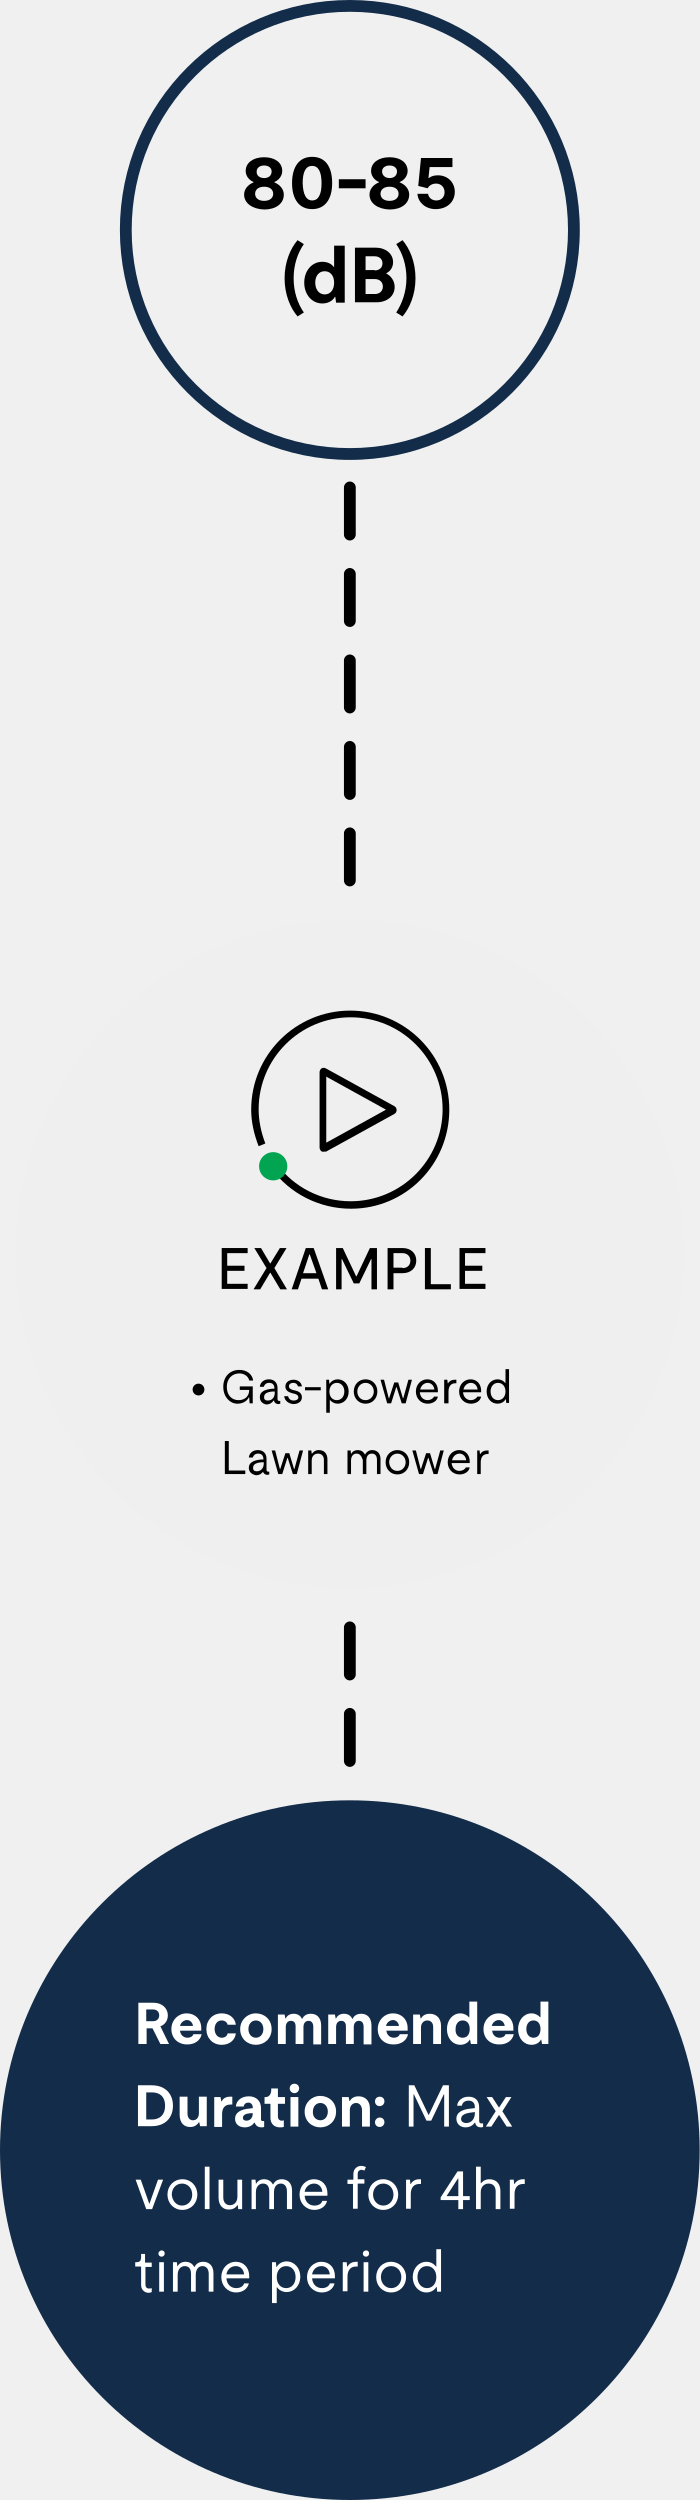
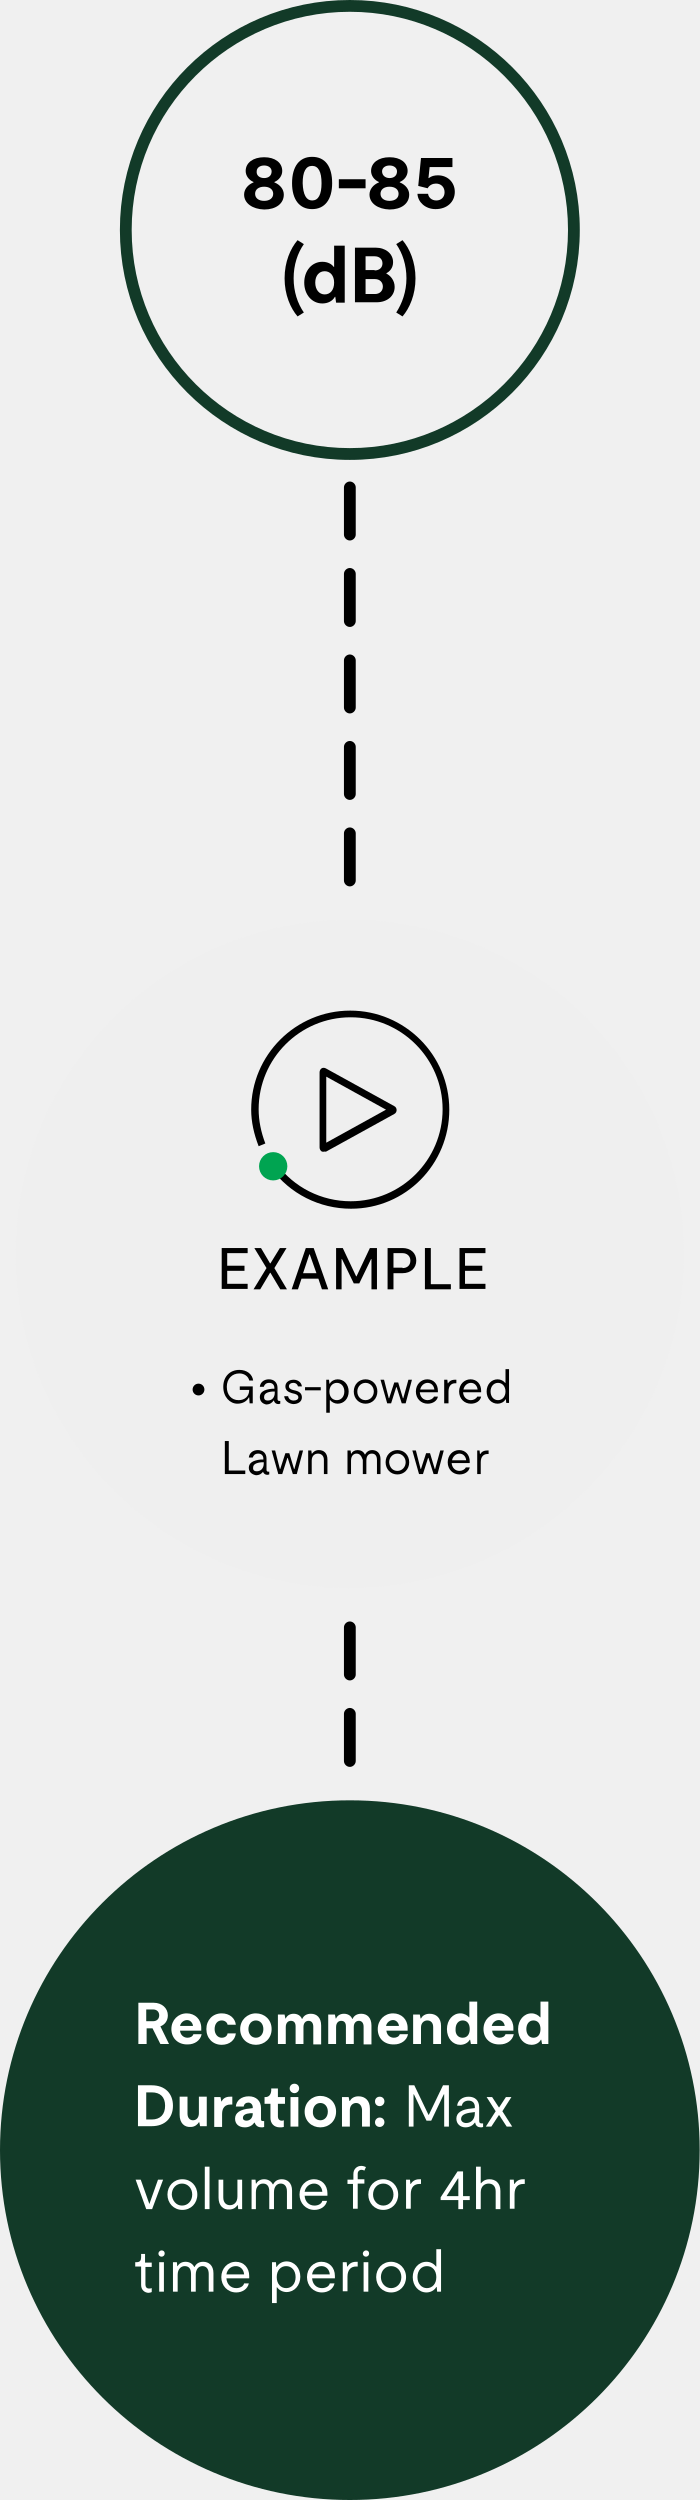
<svg xmlns="http://www.w3.org/2000/svg" version="1.1" id="Working_File" x="0px" y="0px" viewBox="0 0 178 636" style="enable-background:new 0 0 178 636;" xml:space="preserve">
  <style type="text/css">
	.st0{fill:none;}
- 	.st1{fill:#122C49;}
+ 	.st1{fill:#123A28;}
	.st2{fill:#EFEFEF;}
	.st3{enable-background:new    ;}
	.st4{fill:#FFFFFF;}
	.st5{fill:#00A451;}
</style>
  <g id="Group_199">
    <g id="Line_54">
      <path d="M89,159.5c-0.8,0-1.5-0.7-1.5-1.5v-12c0-0.8,0.7-1.5,1.5-1.5s1.5,0.7,1.5,1.5v12C90.5,158.8,89.8,159.5,89,159.5z" />
    </g>
    <g id="Line_107">
      <path d="M89,427.5c-0.8,0-1.5-0.7-1.5-1.5v-12c0-0.8,0.7-1.5,1.5-1.5s1.5,0.7,1.5,1.5v12C90.5,426.8,89.8,427.5,89,427.5z" />
    </g>
    <g id="Line_55">
      <path d="M89,181.5c-0.8,0-1.5-0.7-1.5-1.5v-12c0-0.8,0.7-1.5,1.5-1.5s1.5,0.7,1.5,1.5v12C90.5,180.8,89.8,181.5,89,181.5z" />
    </g>
    <g id="Line_167">
      <path d="M89,203.5c-0.8,0-1.5-0.7-1.5-1.5v-12c0-0.8,0.7-1.5,1.5-1.5s1.5,0.7,1.5,1.5v12C90.5,202.8,89.8,203.5,89,203.5z" />
    </g>
    <g id="Line_168">
      <path d="M89,225.5c-0.8,0-1.5-0.7-1.5-1.5v-12c0-0.8,0.7-1.5,1.5-1.5s1.5,0.7,1.5,1.5v12C90.5,224.8,89.8,225.5,89,225.5z" />
    </g>
    <g id="Line_140">
      <path d="M89,137.5c-0.8,0-1.5-0.7-1.5-1.5v-12c0-0.8,0.7-1.5,1.5-1.5s1.5,0.7,1.5,1.5v12C90.5,136.8,89.8,137.5,89,137.5z" />
    </g>
    <g id="Line_108">
      <path d="M89,449.5c-0.8,0-1.5-0.7-1.5-1.5v-12c0-0.8,0.7-1.5,1.5-1.5s1.5,0.7,1.5,1.5v12C90.5,448.8,89.8,449.5,89,449.5z" />
    </g>
    <g id="Group_184">
      <g id="Ellipse_13">
        <g>
          <circle class="st0" cx="89" cy="58.5" r="58.5" />
        </g>
        <g>
          <path class="st1" d="M89,117c-32.3,0-58.5-26.2-58.5-58.5S56.7,0,89,0c32.3,0,58.5,26.2,58.5,58.5S121.3,117,89,117z M89,3      C58.4,3,33.5,27.9,33.5,58.5C33.5,89.1,58.4,114,89,114s55.5-24.9,55.5-55.5C144.5,27.9,119.6,3,89,3z" />
        </g>
      </g>
      <g id="Ellipse_51">
        <circle class="st2" cx="89" cy="319" r="85" />
      </g>
      <g id="Group_47">
        <g id="Group_31">
          <g id="Group_27">
            <g id="Gas-powered_Lawn_mower">
              <g class="st3">
                <path d="M56.8,352.8c0-2.6,1.7-4.3,4.1-4.3c1.9,0,3.3,1.1,3.5,2.7h-1c-0.2-1-1.2-1.8-2.5-1.8c-1.9,0-3.2,1.4-3.2,3.4         c0,2.1,1.2,3.4,3,3.4c1.6,0,2.7-1,2.7-2.6h-2.4v-0.9h3.3v4.3h-0.8l-0.1-1.5h-0.1c-0.5,1-1.6,1.6-2.9,1.6         C58.5,357.1,56.8,355.4,56.8,352.8z" />
              </g>
              <g class="st3">
                <path d="M66.1,355.4c0-1.2,1-1.9,3.1-2.1l0.6,0v-0.2c0-0.8-0.5-1.3-1.3-1.3c-0.8,0-1.2,0.4-1.4,1h-1c0.1-1.1,1-1.9,2.3-1.9         c1.3,0,2.2,0.8,2.2,2.2v2.8c0,0.4,0.2,0.5,0.5,0.5c0,0,0.1,0,0.2,0v0.7c-0.1,0-0.3,0.1-0.5,0.1c-0.5,0-1-0.3-1.1-0.9v0h-0.1         c-0.4,0.6-1,1-1.9,1C66.8,357.1,66.1,356.5,66.1,355.4z M68.1,356.3c1.1,0,1.8-0.8,1.8-2V354l-0.5,0         c-1.5,0.1-2.2,0.6-2.2,1.3C67.1,356,67.5,356.3,68.1,356.3z" />
              </g>
              <g class="st3">
                <path d="M72.3,355.2h1c0.1,0.6,0.6,1.1,1.4,1.1c0.7,0,1.2-0.3,1.2-0.8c0-0.5-0.3-0.7-0.9-0.9l-0.8-0.2         c-1-0.3-1.6-0.8-1.6-1.7c0-1,0.9-1.7,2.1-1.7c1.1,0,2,0.7,2.1,1.7h-1c-0.1-0.5-0.5-0.9-1.2-0.9c-0.6,0-1.1,0.3-1.1,0.9         c0,0.4,0.3,0.7,1,0.9l0.8,0.2c1.1,0.3,1.5,0.9,1.5,1.7c0,1.1-1,1.7-2.2,1.7C73.4,357.1,72.4,356.3,72.3,355.2z" />
              </g>
              <g class="st3">
                <path d="M77.6,352.9h4v0.8h-4V352.9z" />
              </g>
              <g class="st3">
                <path d="M82.9,351h0.8l0.1,1h0.1c0.4-0.7,1.2-1.1,2-1.1c1.6,0,2.8,1.3,2.8,3.1s-1.2,3.1-2.8,3.1c-0.8,0-1.5-0.4-1.9-0.9h-0.1         v3.2h-0.9V351z M85.7,356.2c1.1,0,1.9-0.9,1.9-2.2c0-1.3-0.8-2.2-1.9-2.2c-1.1,0-1.9,0.9-1.9,2.2         C83.8,355.4,84.6,356.2,85.7,356.2z" />
              </g>
              <g class="st3">
                <path d="M90,354c0-1.8,1.3-3.1,3-3.1c1.7,0,3,1.3,3,3.1c0,1.8-1.3,3.1-3,3.1C91.3,357.1,90,355.8,90,354z M93,356.2         c1.2,0,2.1-1,2.1-2.2c0-1.2-0.9-2.2-2.1-2.2c-1.2,0-2.1,1-2.1,2.2C90.9,355.3,91.8,356.2,93,356.2z" />
                <path d="M96.8,351h0.9l1.2,4.7H99l1.3-4h1l1.2,4h0.1l1.3-4.7h0.9l-1.6,6h-1l-1.3-4.1h-0.1l-1.3,4.1h-1L96.8,351z" />
              </g>
              <g class="st3">
                <path d="M105.8,354c0-1.8,1.3-3.1,2.9-3.1c1.6,0,2.7,1.2,2.7,2.9c0,0.1,0,0.3,0,0.4h-4.6c0.1,1.2,0.9,2,2,2         c0.7,0,1.4-0.4,1.6-0.9h1c-0.2,1.1-1.3,1.8-2.6,1.8C107.1,357.1,105.8,355.8,105.8,354z M110.5,353.5c-0.1-1-0.8-1.7-1.7-1.7         c-0.9,0-1.7,0.7-1.9,1.7H110.5z" />
              </g>
              <g class="st3">
                <path d="M113,351h0.8l0.1,0.9h0.1c0.2-0.4,0.7-0.9,1.8-0.9c0.1,0,0.2,0,0.3,0v0.9c-0.2,0-0.2,0-0.3,0c-1,0-1.7,0.7-1.7,2.1v3         H113V351z" />
              </g>
              <g class="st3">
                <path d="M116.8,354c0-1.8,1.3-3.1,2.9-3.1c1.6,0,2.7,1.2,2.7,2.9c0,0.1,0,0.3,0,0.4h-4.6c0.1,1.2,0.9,2,2,2         c0.7,0,1.4-0.4,1.6-0.9h1c-0.2,1.1-1.3,1.8-2.6,1.8C118.1,357.1,116.8,355.8,116.8,354z M121.5,353.5c-0.1-1-0.8-1.7-1.7-1.7         c-0.9,0-1.7,0.7-1.9,1.7H121.5z" />
              </g>
              <g class="st3">
                <path d="M128.8,357l-0.1-1h-0.1c-0.4,0.7-1.2,1.1-2,1.1c-1.6,0-2.8-1.3-2.8-3.1s1.2-3.1,2.8-3.1c0.8,0,1.5,0.4,1.9,0.9h0.1         v-3.5h0.9v8.6H128.8z M126.7,356.2c1.1,0,1.9-0.9,1.9-2.2c0-1.3-0.8-2.2-1.9-2.2c-1.1,0-1.9,0.9-1.9,2.2         C124.8,355.3,125.6,356.2,126.7,356.2z" />
              </g>
              <g class="st3">
                <path d="M57.2,366.6h1v7.5h4.2v0.9h-5.2V366.6z" />
              </g>
              <g class="st3">
                <path d="M63.3,373.4c0-1.2,1-1.9,3.1-2.1l0.6,0v-0.2c0-0.8-0.5-1.3-1.3-1.3c-0.8,0-1.2,0.4-1.4,1h-1c0.1-1.1,1-1.9,2.3-1.9         c1.3,0,2.2,0.8,2.2,2.2v2.8c0,0.4,0.2,0.5,0.5,0.5c0,0,0.1,0,0.2,0v0.7c-0.1,0-0.3,0.1-0.5,0.1c-0.5,0-1-0.3-1.1-0.9v0H67         c-0.4,0.6-1,1-1.9,1C64.1,375.1,63.3,374.5,63.3,373.4z M65.3,374.3c1.1,0,1.8-0.8,1.8-2V372l-0.5,0         c-1.5,0.1-2.2,0.6-2.2,1.3C64.3,374,64.7,374.3,65.3,374.3z" />
              </g>
              <g class="st3">
                <path d="M69.1,369H70l1.2,4.7h0.1l1.3-4h1l1.2,4h0.1l1.3-4.7h0.9l-1.6,6h-1l-1.3-4.1h-0.1l-1.3,4.1h-1L69.1,369z" />
                <path d="M80.9,369.8c-0.8,0-1.6,0.5-1.6,1.8v3.4h-0.9v-6h0.8l0.1,0.8h0.1c0.3-0.4,0.8-0.9,1.7-0.9c1.3,0,2.2,0.8,2.2,2.4v3.7         h-0.9v-3.6C82.4,370.3,81.7,369.8,80.9,369.8z" />
                <path d="M90.7,369.8c-0.7,0-1.4,0.5-1.4,1.8v3.4h-0.9v-6h0.8l0.1,0.8h0.1c0.2-0.5,0.8-0.9,1.6-0.9c0.8,0,1.5,0.4,1.8,1.1h0.1         c0.3-0.6,0.9-1.1,1.8-1.1c1.1,0,2.1,0.7,2.1,2.3v3.8h-0.9v-3.6c0-1.2-0.6-1.6-1.3-1.6c-0.8,0-1.4,0.5-1.4,1.8v3.4h-0.9v-3.6         C91.9,370.2,91.4,369.8,90.7,369.8z" />
              </g>
              <g class="st3">
                <path d="M98.1,372c0-1.8,1.3-3.1,3-3.1s3,1.3,3,3.1c0,1.8-1.3,3.1-3,3.1S98.1,373.8,98.1,372z M101.1,374.2         c1.2,0,2.1-1,2.1-2.2c0-1.2-0.9-2.2-2.1-2.2s-2.1,1-2.1,2.2C99.1,373.3,99.9,374.2,101.1,374.2z" />
                <path d="M104.9,369h0.9l1.2,4.7h0.1l1.3-4h1l1.2,4h0.1l1.3-4.7h0.9l-1.6,6h-1l-1.3-4.1h-0.1l-1.3,4.1h-1L104.9,369z" />
              </g>
              <g class="st3">
                <path d="M113.9,372c0-1.8,1.3-3.1,2.9-3.1c1.6,0,2.7,1.2,2.7,2.9c0,0.1,0,0.3,0,0.4h-4.6c0.1,1.2,0.9,2,2,2         c0.7,0,1.4-0.4,1.6-0.9h1c-0.2,1.1-1.3,1.8-2.6,1.8C115.2,375.1,113.9,373.8,113.9,372z M118.6,371.5c-0.1-1-0.8-1.7-1.7-1.7         s-1.7,0.7-1.9,1.7H118.6z" />
                <path d="M121.2,369h0.8l0.1,0.9h0.1c0.2-0.4,0.7-0.9,1.8-0.9c0.1,0,0.2,0,0.3,0v0.9c-0.2,0-0.2,0-0.3,0c-1,0-1.7,0.7-1.7,2.1         v3h-0.9V369z" />
              </g>
            </g>
            <g id="Ellipse_14">
              <circle cx="50.5" cy="353.5" r="1.5" />
            </g>
          </g>
        </g>
      </g>
      <g id="Group_46">
        <g id="Ellipse_18">
          <circle class="st1" cx="89" cy="547" r="89" />
        </g>
        <g id="Recommended_Duration:_Max_volume_for_4hr_time_period">
          <g class="st3">
            <path class="st4" d="M35.1,509.5h4c2.1,0,3.6,1.4,3.6,3.2c0,1.4-0.8,2.4-1.9,2.8L43,520h-2.2l-2-4h-1.5v4h-2.1V509.5z        M38.9,514.2c1,0,1.6-0.6,1.6-1.5c0-0.9-0.6-1.5-1.6-1.5h-1.7v3H38.9z" />
          </g>
          <g class="st3">
            <path class="st4" d="M43.6,516.2c0-2.3,1.7-4,3.9-4c2.1,0,3.7,1.5,3.7,3.7c0,0.2,0,0.4,0,0.7h-5.4c0.1,1.1,0.9,1.8,1.9,1.8       c0.7,0,1.3-0.3,1.5-0.9h2.1c-0.3,1.6-1.8,2.6-3.5,2.6C45.4,520.2,43.6,518.6,43.6,516.2z M49.1,515.4c-0.1-0.9-0.8-1.5-1.5-1.5       c-0.8,0-1.6,0.6-1.8,1.5H49.1z" />
          </g>
          <g class="st3">
            <path class="st4" d="M52.5,516.2c0-2.3,1.6-4,3.9-4c2,0,3.4,1.2,3.6,2.9h-2.1c-0.1-0.6-0.7-1.1-1.5-1.1c-1.1,0-1.8,0.9-1.8,2.2       c0,1.3,0.8,2.2,1.8,2.2c0.9,0,1.4-0.5,1.5-1.1H60c-0.2,1.7-1.6,2.9-3.6,2.9C54.1,520.2,52.5,518.5,52.5,516.2z" />
          </g>
          <g class="st3">
            <path class="st4" d="M61.1,516.2c0-2.3,1.8-4,4-4s4,1.6,4,4c0,2.4-1.8,4-4,4S61.1,518.6,61.1,516.2z M65.1,518.4       c1.1,0,1.9-0.9,1.9-2.2c0-1.3-0.8-2.2-1.9-2.2c-1.1,0-1.9,0.9-1.9,2.2C63.2,517.5,64,518.4,65.1,518.4z" />
            <path class="st4" d="M74,514.1c-0.7,0-1.3,0.5-1.3,1.6v4.3h-2v-7.5h1.7l0.2,1h0.1c0.3-0.7,1-1.2,2-1.2c1,0,1.8,0.5,2.1,1.3h0.1       c0.4-0.9,1.2-1.3,2.2-1.3c1.5,0,2.6,1,2.6,3v4.8h-2v-4.5c0-1-0.5-1.5-1.2-1.5c-0.7,0-1.3,0.5-1.3,1.6v4.3h-2v-4.5       C75.2,514.5,74.7,514.1,74,514.1z" />
            <path class="st4" d="M86.8,514.1c-0.7,0-1.3,0.5-1.3,1.6v4.3h-2v-7.5h1.7l0.2,1h0.1c0.3-0.7,1-1.2,2-1.2c1,0,1.8,0.5,2.1,1.3       h0.1c0.4-0.9,1.2-1.3,2.2-1.3c1.5,0,2.6,1,2.6,3v4.8h-2v-4.5c0-1-0.5-1.5-1.2-1.5c-0.7,0-1.3,0.5-1.3,1.6v4.3h-2v-4.5       C88,514.5,87.5,514.1,86.8,514.1z" />
            <path class="st4" d="M96.1,516.2c0-2.3,1.7-4,3.9-4c2.1,0,3.7,1.5,3.7,3.7c0,0.2,0,0.4,0,0.7h-5.4c0.1,1.1,0.9,1.8,1.9,1.8       c0.7,0,1.3-0.3,1.5-0.9h2.1c-0.3,1.6-1.8,2.6-3.5,2.6C97.8,520.2,96.1,518.6,96.1,516.2z M101.5,515.4       c-0.1-0.9-0.8-1.5-1.5-1.5c-0.8,0-1.6,0.6-1.8,1.5H101.5z" />
            <path class="st4" d="M108.7,514c-0.8,0-1.6,0.6-1.6,1.8v4.2h-2v-7.5h1.7l0.2,1h0.1c0.3-0.6,1-1.2,2.2-1.2       c1.7,0,2.9,1.1,2.9,3.1v4.6h-2v-4.3C110.2,514.6,109.6,514,108.7,514z" />
            <path class="st4" d="M119.8,520l-0.2-1.1h-0.1c-0.4,0.8-1.4,1.3-2.4,1.3c-1.9,0-3.4-1.6-3.4-4c0-2.3,1.5-4,3.4-4       c1,0,1.8,0.5,2.2,1h0.1v-4h2V520H119.8z M117.7,518.4c1.1,0,1.8-0.8,1.8-2.2c0-1.4-0.7-2.2-1.8-2.2s-1.8,0.9-1.8,2.2       C115.8,517.6,116.6,518.4,117.7,518.4z" />
            <path class="st4" d="M123,516.2c0-2.3,1.7-4,3.9-4c2.1,0,3.7,1.5,3.7,3.7c0,0.2,0,0.4,0,0.7h-5.4c0.1,1.1,0.9,1.8,1.9,1.8       c0.7,0,1.3-0.3,1.5-0.9h2.1c-0.3,1.6-1.8,2.6-3.5,2.6C124.7,520.2,123,518.6,123,516.2z M128.4,515.4c-0.1-0.9-0.8-1.5-1.5-1.5       c-0.8,0-1.6,0.6-1.8,1.5H128.4z" />
            <path class="st4" d="M137.9,520l-0.2-1.1h-0.1c-0.4,0.8-1.3,1.3-2.4,1.3c-1.9,0-3.4-1.6-3.4-4c0-2.3,1.5-4,3.4-4       c1,0,1.8,0.5,2.2,1h0.1v-4h2V520H137.9z M135.7,518.4c1.1,0,1.8-0.8,1.8-2.2c0-1.4-0.7-2.2-1.8-2.2c-1.1,0-1.8,0.9-1.8,2.2       C133.9,517.6,134.7,518.4,135.7,518.4z" />
          </g>
          <g class="st3">
            <path class="st4" d="M35.1,530.5h3.5c3.4,0,5.4,2.1,5.4,5.2s-2,5.2-5.4,5.2h-3.5V530.5z M38.6,539.2c2.2,0,3.4-1.3,3.4-3.5       s-1.2-3.4-3.4-3.4h-1.4v6.9H38.6z" />
          </g>
          <g class="st3">
            <path class="st4" d="M45.7,538v-4.6h2v4.3c0,1.1,0.6,1.7,1.4,1.7s1.5-0.6,1.5-1.8v-4.2h2v7.5h-1.7l-0.2-1h-0.1       c-0.3,0.5-1,1.2-2.1,1.2C46.9,541.2,45.7,540.1,45.7,538z" />
          </g>
          <g class="st3">
            <path class="st4" d="M54.4,533.5h1.7l0.2,1.1h0.1c0.3-0.7,1-1.2,2.1-1.2c0.2,0,0.4,0,0.6,0v2c-0.2,0-0.4,0-0.5,0       c-1.3,0-2.1,0.8-2.1,2.4v3.3h-2V533.5z" />
          </g>
          <g class="st3">
            <path class="st4" d="M59.8,539c0-1.5,1.3-2.4,3.8-2.6l0.7-0.1v-0.2c0-0.7-0.5-1.2-1.1-1.2c-0.6,0-1.1,0.3-1.2,1h-2       c0.1-1.5,1.4-2.6,3.3-2.6c1.9,0,3.1,1.2,3.1,3v2.8c0,0.4,0.1,0.5,0.6,0.5l0.2,0v1.5c-0.2,0.1-0.5,0.1-0.7,0.1       c-0.7,0-1.4-0.3-1.7-1.2h-0.1c-0.5,0.7-1.3,1.2-2.4,1.2C60.7,541.2,59.8,540.3,59.8,539z M62.7,539.5c1,0,1.6-0.8,1.6-1.8v-0.1       l-0.6,0c-1.3,0.1-1.9,0.5-1.9,1.2C61.8,539.3,62.2,539.5,62.7,539.5z" />
          </g>
          <g class="st3">
            <path class="st4" d="M68.8,538.8v-3.6h-1.5v-1.7h0.2c0.9,0,1.4-0.6,1.5-1.6l0-0.6h1.7v2.2h1.8v1.7h-1.8v3.3c0,0.6,0.4,1,0.9,1       c0.2,0,0.4,0,0.6-0.1v1.7c-0.3,0.1-0.7,0.1-1,0.1C69.7,541.2,68.8,540.2,68.8,538.8z" />
          </g>
          <g class="st3">
            <path class="st4" d="M74.9,530.1c0.7,0,1.2,0.5,1.2,1.2c0,0.7-0.6,1.2-1.2,1.2s-1.2-0.5-1.2-1.2       C73.7,530.6,74.2,530.1,74.9,530.1z M73.9,533.5h2v7.5h-2V533.5z" />
            <path class="st4" d="M77.5,537.2c0-2.3,1.8-4,4-4s4,1.6,4,4c0,2.4-1.8,4-4,4S77.5,539.6,77.5,537.2z M81.5,539.4       c1.1,0,1.9-0.9,1.9-2.2c0-1.3-0.8-2.2-1.9-2.2c-1.1,0-1.9,0.9-1.9,2.2C79.5,538.5,80.4,539.4,81.5,539.4z" />
          </g>
          <g class="st3">
            <path class="st4" d="M90.6,535c-0.8,0-1.6,0.6-1.6,1.8v4.2h-2v-7.5h1.7l0.2,1H89c0.3-0.6,1-1.2,2.2-1.2c1.7,0,2.9,1.1,2.9,3.1       v4.6h-2v-4.3C92,535.6,91.4,535,90.6,535z" />
          </g>
          <g class="st3">
            <path class="st4" d="M96.6,533.4c0.7,0,1.2,0.5,1.2,1.2c0,0.6-0.5,1.2-1.2,1.2c-0.7,0-1.2-0.5-1.2-1.2       C95.4,533.9,95.9,533.4,96.6,533.4z M95.4,539.9c0-0.6,0.5-1.2,1.2-1.2c0.7,0,1.2,0.5,1.2,1.2c0,0.6-0.5,1.2-1.2,1.2       C95.9,541.1,95.4,540.6,95.4,539.9z" />
          </g>
          <g class="st3">
            <path class="st4" d="M103.9,530.5h1.5l3.6,7.5h0.1l3.6-7.5h1.5V541h-1.2v-8.2h-0.1l-3.2,6.7h-1.2l-3.2-6.7h-0.1v8.2h-1.2V530.5       z" />
          </g>
          <g class="st3">
            <path class="st4" d="M116.1,539c0-1.5,1.3-2.4,3.9-2.6l0.8-0.1v-0.3c0-1-0.6-1.6-1.6-1.6c-0.9,0-1.6,0.5-1.7,1.3h-1.2       c0.1-1.3,1.3-2.3,2.9-2.3c1.7,0,2.7,1,2.7,2.7v3.5c0,0.5,0.3,0.6,0.7,0.6c0.1,0,0.1,0,0.3,0v0.9c-0.2,0.1-0.4,0.1-0.6,0.1       c-0.6,0-1.3-0.3-1.4-1.2v0h-0.1c-0.5,0.7-1.3,1.2-2.4,1.2C117.1,541.2,116.1,540.3,116.1,539z M118.6,540.1       c1.3,0,2.2-1,2.2-2.5v-0.3l-0.7,0.1c-1.9,0.2-2.8,0.7-2.8,1.7C117.3,539.7,117.9,540.1,118.6,540.1z" />
            <path class="st4" d="M126.1,537.1l-2.3-3.6h1.4l1.7,2.6h0.1l1.7-2.6h1.4l-2.3,3.6l2.5,3.9h-1.4l-1.9-2.9h-0.1l-1.9,2.9h-1.4       L126.1,537.1z" />
          </g>
          <g class="st3">
            <path class="st4" d="M34.5,554.5h1.3l2.2,6.2H38l2.2-6.2h1.3l-2.8,7.5h-1.5L34.5,554.5z" />
          </g>
          <g class="st3">
            <path class="st4" d="M42.6,558.3c0-2.2,1.6-3.9,3.8-3.9s3.8,1.7,3.8,3.9c0,2.2-1.6,3.9-3.8,3.9S42.6,560.5,42.6,558.3z        M46.3,561.1c1.5,0,2.6-1.2,2.6-2.8c0-1.6-1.1-2.8-2.6-2.8s-2.6,1.2-2.6,2.8C43.8,559.8,44.8,561.1,46.3,561.1z" />
            <path class="st4" d="M52.1,551.2h1.2V562h-1.2V551.2z" />
            <path class="st4" d="M55.6,559.1v-4.6h1.2v4.5c0,1.4,0.8,2,1.7,2c1,0,1.9-0.7,1.9-2.2v-4.3h1.2v7.5h-1l-0.1-1h-0.1       c-0.3,0.5-1,1.1-2.1,1.1C56.8,562.2,55.6,561.1,55.6,559.1z" />
            <path class="st4" d="M66.9,555.5c-0.9,0-1.8,0.7-1.8,2.2v4.3H64v-7.5h1l0.1,1h0.1c0.3-0.6,1-1.1,2-1.1c1,0,1.8,0.5,2.2,1.3h0.1       c0.4-0.8,1.1-1.3,2.2-1.3c1.4,0,2.6,0.9,2.6,2.9v4.7H73v-4.5c0-1.4-0.7-2-1.6-2c-0.9,0-1.7,0.7-1.7,2.2v4.3h-1.2v-4.5       C68.5,556,67.8,555.5,66.9,555.5z" />
            <path class="st4" d="M76.2,558.3c0-2.2,1.6-3.9,3.7-3.9c2,0,3.4,1.5,3.4,3.6c0,0.2,0,0.3,0,0.6h-5.8c0.1,1.5,1.1,2.5,2.5,2.5       c0.9,0,1.8-0.4,2-1.2h1.2c-0.3,1.4-1.6,2.3-3.2,2.3C77.8,562.2,76.2,560.5,76.2,558.3z M82,557.6c-0.1-1.3-1-2.1-2.1-2.1       s-2.2,0.8-2.4,2.1H82z" />
          </g>
          <g class="st3">
            <path class="st4" d="M89.9,555.6h-1.5v-1.1h1.5v-1.4c0-1.4,1-2.1,2-2.1c0.5,0,1,0.2,1.2,0.3l-0.4,0.9c-0.2-0.1-0.5-0.2-0.7-0.2       c-0.6,0-1,0.4-1,1v1.4h1.7v1.1H91v6.4h-1.2V555.6z" />
          </g>
          <g class="st3">
            <path class="st4" d="M93.7,558.3c0-2.2,1.6-3.9,3.8-3.9c2.1,0,3.8,1.7,3.8,3.9c0,2.2-1.6,3.9-3.8,3.9       C95.3,562.2,93.7,560.5,93.7,558.3z M97.5,561.1c1.5,0,2.6-1.2,2.6-2.8c0-1.6-1.1-2.8-2.6-2.8s-2.6,1.2-2.6,2.8       C94.9,559.8,96,561.1,97.5,561.1z" />
            <path class="st4" d="M103.3,554.5h1l0.1,1.1h0.1c0.3-0.5,0.9-1.2,2.2-1.2c0.2,0,0.3,0,0.4,0v1.2c-0.2,0-0.3,0-0.4,0       c-1.3,0-2.2,0.8-2.2,2.6v3.7h-1.2V554.5z" />
          </g>
          <g class="st3">
            <path class="st4" d="M116.6,559.7h-4.5V559l4.3-6.6h1.4v6.3h1.7v1h-1.7v2.3h-1.2V559.7z M116.6,558.7v-4.5h-0.1l-2.9,4.5H116.6       z" />
          </g>
          <g class="st3">
            <path class="st4" d="M124.3,555.5c-1,0-2,0.7-2,2.2v4.3h-1.2v-10.8h1.2v4.2h0.1c0.2-0.3,0.9-1,2.1-1c1.6,0,2.8,1,2.8,3v4.6       h-1.2v-4.5C126.1,556.1,125.3,555.5,124.3,555.5z" />
            <path class="st4" d="M129.7,554.5h1l0.1,1.1h0.1c0.3-0.5,0.9-1.2,2.2-1.2c0.2,0,0.3,0,0.4,0v1.2c-0.2,0-0.3,0-0.4,0       c-1.3,0-2.2,0.8-2.2,2.6v3.7h-1.2V554.5z" />
          </g>
          <g class="st3">
            <path class="st4" d="M35.9,581.3v-4.7h-1.5v-1.1h0.3c0.9,0,1.2-0.4,1.2-1.3l0-0.8h1v2.2h1.7v1.1H37v4.5c0,0.6,0.3,1,0.9,1       c0.2,0,0.5,0,0.7-0.1v1c-0.2,0.1-0.5,0.2-0.9,0.2C36.7,583.2,35.9,582.5,35.9,581.3z" />
          </g>
          <g class="st3">
            <path class="st4" d="M41.1,572.5c0.5,0,0.8,0.3,0.8,0.8c0,0.5-0.4,0.8-0.8,0.8c-0.4,0-0.8-0.3-0.8-0.8       C40.3,572.9,40.7,572.5,41.1,572.5z M40.5,575.5h1.2v7.5h-1.2V575.5z" />
            <path class="st4" d="M47,576.5c-0.9,0-1.8,0.7-1.8,2.2v4.3h-1.2v-7.5h1l0.1,1h0.1c0.3-0.6,1-1.1,2-1.1c1,0,1.8,0.5,2.2,1.3h0.1       c0.4-0.8,1.1-1.3,2.2-1.3c1.4,0,2.6,0.9,2.6,2.9v4.7h-1.2v-4.5c0-1.4-0.7-2-1.6-2c-0.9,0-1.7,0.7-1.7,2.2v4.3h-1.2v-4.5       C48.6,577,47.9,576.5,47,576.5z" />
            <path class="st4" d="M56.3,579.3c0-2.2,1.6-3.9,3.7-3.9c2,0,3.4,1.5,3.4,3.6c0,0.2,0,0.3,0,0.6h-5.8c0.1,1.5,1.1,2.5,2.5,2.5       c0.9,0,1.8-0.4,2-1.2h1.2c-0.3,1.4-1.6,2.3-3.2,2.3C57.9,583.2,56.3,581.5,56.3,579.3z M62.1,578.6c-0.1-1.3-1-2.1-2.1-2.1       c-1.2,0-2.2,0.8-2.4,2.1H62.1z" />
          </g>
          <g class="st3">
            <path class="st4" d="M69.3,575.5h0.9l0.1,1.2h0.1c0.5-0.9,1.5-1.4,2.5-1.4c2,0,3.5,1.7,3.5,3.9c0,2.2-1.5,3.9-3.5,3.9       c-1,0-1.9-0.5-2.4-1.2h-0.1v4h-1.2V575.5z M72.8,582.1c1.4,0,2.4-1.1,2.4-2.8c0-1.7-1-2.8-2.4-2.8c-1.4,0-2.4,1.1-2.4,2.8       C70.4,581,71.4,582.1,72.8,582.1z" />
          </g>
          <g class="st3">
            <path class="st4" d="M78.1,579.3c0-2.2,1.6-3.9,3.7-3.9c2,0,3.4,1.5,3.4,3.6c0,0.2,0,0.3,0,0.6h-5.8c0.1,1.5,1.1,2.5,2.5,2.5       c0.9,0,1.8-0.4,2-1.2h1.2c-0.3,1.4-1.6,2.3-3.2,2.3C79.7,583.2,78.1,581.5,78.1,579.3z M83.9,578.6c-0.1-1.3-1-2.1-2.1-2.1       c-1.2,0-2.2,0.8-2.4,2.1H83.9z" />
          </g>
          <g class="st3">
            <path class="st4" d="M87.2,575.5h1l0.1,1.1h0.1c0.3-0.5,0.9-1.2,2.2-1.2c0.2,0,0.3,0,0.4,0v1.2c-0.2,0-0.3,0-0.4,0       c-1.3,0-2.2,0.8-2.2,2.6v3.7h-1.2V575.5z" />
          </g>
          <g class="st3">
            <path class="st4" d="M93.1,572.5c0.5,0,0.8,0.3,0.8,0.8c0,0.5-0.4,0.8-0.8,0.8s-0.8-0.3-0.8-0.8       C92.3,572.9,92.7,572.5,93.1,572.5z M92.5,575.5h1.2v7.5h-1.2V575.5z" />
          </g>
          <g class="st3">
            <path class="st4" d="M95.7,579.3c0-2.2,1.6-3.9,3.8-3.9c2.1,0,3.8,1.7,3.8,3.9c0,2.2-1.6,3.9-3.8,3.9       C97.3,583.2,95.7,581.5,95.7,579.3z M99.5,582.1c1.5,0,2.6-1.2,2.6-2.8c0-1.6-1.1-2.8-2.6-2.8s-2.6,1.2-2.6,2.8       C96.9,580.8,98,582.1,99.5,582.1z" />
          </g>
          <g class="st3">
            <path class="st4" d="M111.2,583l-0.1-1.2H111c-0.5,0.9-1.5,1.4-2.5,1.4c-2,0-3.5-1.7-3.5-3.9c0-2.2,1.5-3.9,3.5-3.9       c1,0,1.9,0.5,2.4,1.2h0.1v-4.4h1.2V583H111.2z M108.6,582.1c1.4,0,2.4-1.1,2.4-2.8c0-1.7-1-2.8-2.4-2.8c-1.4,0-2.4,1.1-2.4,2.8       C106.2,580.9,107.2,582.1,108.6,582.1z" />
          </g>
        </g>
      </g>
      <g id="Group_133">
        <g id="_dB_">
          <g class="st3">
            <path d="M74.7,70.8c0,3.4,1,6.4,2.6,8.7l-1.6,1c-1.8-2.1-3.3-5.5-3.3-9.7c0-4.2,1.5-7.6,3.3-9.7l1.6,1       C75.7,64.4,74.7,67.4,74.7,70.8z" />
          </g>
          <g class="st3">
            <path d="M85.5,77l-0.2-1.5h-0.1c-0.6,1.1-1.8,1.7-3.2,1.7c-2.6,0-4.6-2.2-4.6-5.3c0-3.1,2-5.3,4.6-5.3c1.4,0,2.4,0.6,2.9,1.3       H85v-5.4h2.7V77H85.5z M82.6,74.9c1.4,0,2.4-1.1,2.4-3c0-1.8-1-2.9-2.4-2.9c-1.4,0-2.4,1.1-2.4,2.9S81.2,74.9,82.6,74.9z" />
          </g>
          <g class="st3">
            <path d="M90.2,63h5.3c2.7,0,4.5,1.6,4.5,3.7c0,1.5-0.9,2.4-1.7,2.8v0.1c1,0.5,2.1,1.7,2.1,3.4c0,2.3-1.9,3.9-4.6,3.9h-5.5V63z        M95.3,68.8c1.2,0,2-0.7,2-1.8s-0.8-1.8-2-1.8H93v3.5H95.3z M95.4,74.8c1.2,0,2-0.8,2-1.9c0-1.1-0.8-1.9-2-1.9H93v3.8H95.4z" />
          </g>
          <g class="st3">
            <path d="M103.4,70.8c0-3.4-1-6.4-2.6-8.7l1.6-1c1.8,2.1,3.3,5.5,3.3,9.7s-1.5,7.6-3.3,9.7l-1.6-1       C102.3,77.2,103.4,74.2,103.4,70.8z" />
          </g>
        </g>
        <g id="_80-85">
          <g class="st3">
            <path d="M62.1,49.5c0-1.3,0.9-2.5,2.4-3.1v-0.1c-1.2-0.5-2-1.6-2-2.8c0-2.1,1.9-3.5,4.7-3.5c2.8,0,4.6,1.4,4.6,3.5       c0,1.2-0.8,2.3-2,2.8v0.1c1.5,0.6,2.4,1.8,2.4,3.1c0,2.3-2,3.8-5,3.8C64.2,53.2,62.1,51.7,62.1,49.5z M67.2,51.1       c1.4,0,2.3-0.7,2.3-1.8c0-1.1-0.9-1.8-2.3-1.8c-1.4,0-2.3,0.7-2.3,1.8C64.9,50.4,65.8,51.1,67.2,51.1z M67.2,45.3       c1.1,0,1.9-0.6,1.9-1.7c0-0.9-0.8-1.5-1.9-1.5c-1.1,0-1.9,0.6-1.9,1.5C65.2,44.6,66,45.3,67.2,45.3z" />
          </g>
          <g class="st3">
            <path d="M74.3,46.6c0-4.3,1.9-6.7,5.1-6.7c3.3,0,5.1,2.4,5.1,6.7c0,4.2-1.9,6.6-5.1,6.6C76.2,53.2,74.3,50.8,74.3,46.6z        M79.4,51c1.6,0,2.4-1.5,2.4-4.4c0-2.9-0.8-4.4-2.4-4.4c-1.6,0-2.4,1.5-2.4,4.4C77.1,49.5,77.9,51,79.4,51z" />
          </g>
          <g class="st3">
            <path d="M86.2,45.6H93v2.3h-6.8V45.6z" />
          </g>
          <g class="st3">
            <path d="M94,49.5c0-1.3,0.9-2.5,2.4-3.1v-0.1c-1.2-0.5-2-1.6-2-2.8c0-2.1,1.9-3.5,4.7-3.5c2.8,0,4.6,1.4,4.6,3.5       c0,1.2-0.8,2.3-2,2.8v0.1c1.5,0.6,2.4,1.8,2.4,3.1c0,2.3-2,3.8-5,3.8C96.1,53.2,94,51.7,94,49.5z M99.1,51.1       c1.4,0,2.3-0.7,2.3-1.8c0-1.1-0.9-1.8-2.3-1.8c-1.4,0-2.3,0.7-2.3,1.8C96.8,50.4,97.7,51.1,99.1,51.1z M99.1,45.3       c1.1,0,1.9-0.6,1.9-1.7c0-0.9-0.8-1.5-1.9-1.5c-1.1,0-1.9,0.6-1.9,1.5C97.2,44.6,98,45.3,99.1,45.3z" />
            <path d="M106.2,49.3h2.7c0.1,0.9,0.9,1.7,2.1,1.7c1.2,0,2.1-0.8,2.1-2.1c0-1.3-0.9-2.2-2.2-2.2c-0.8,0-1.7,0.4-2.1,1.2       l-2.4-0.6l0.7-7.1h8v2.3h-5.8l-0.3,2.8h0.1c0.6-0.5,1.4-0.7,2.3-0.7c2.6,0,4.3,1.9,4.3,4.2c0,2.6-2,4.4-4.9,4.4       C108.2,53.2,106.3,51.4,106.2,49.3z" />
          </g>
        </g>
      </g>
      <g id="Group_176">
        <g id="Group_170">
          <g id="Path_22">
            <path class="st0" d="M174,319c0-46.9-38.1-85-85-85S4,272.1,4,319H174z" />
          </g>
        </g>
        <g id="EXAMPLE">
          <g class="st3">
            <path d="M56.4,317.5h6.6v1.3h-5.2v3.2h4.4v1.3h-4.4v3.3h5.2v1.3h-6.6V317.5z" />
            <path d="M67.8,322.6l-3.1-5.1h1.7l2.3,3.9h0.1l2.4-3.9h1.7l-3.1,5.1L73,328h-1.7l-2.5-4.2h-0.1l-2.5,4.2h-1.7L67.8,322.6z" />
            <path d="M77.8,317.5h2l3.7,10.5h-1.6l-0.9-2.7h-4.3l-0.9,2.7h-1.6L77.8,317.5z M80.5,323.9l-1.7-4.8h-0.1l-1.6,4.8H80.5z" />
            <path d="M85.4,317.5h1.8l3.4,7.2h0.1l3.4-7.2h1.8V328h-1.4v-7.7h-0.1l-3,6.2h-1.4l-3-6.2h-0.1v7.7h-1.4V317.5z" />
            <path d="M98.7,317.5h3.7c2.1,0,3.5,1.3,3.5,3.2s-1.4,3.2-3.5,3.2h-2.3v4.1h-1.5V317.5z M102.4,322.6c1.2,0,2-0.7,2-1.9       c0-1.1-0.8-1.9-2-1.9h-2.3v3.7H102.4z" />
            <path d="M108.1,317.5h1.5v9.2h5.1v1.3h-6.6V317.5z" />
            <path d="M116.9,317.5h6.6v1.3h-5.2v3.2h4.4v1.3h-4.4v3.3h5.2v1.3h-6.6V317.5z" />
          </g>
        </g>
      </g>
    </g>
  </g>
  <g>
    <path d="M89.3,307.5c-8,0-15.6-3.8-20.3-10.3l1.4-1.1c4.4,6,11.4,9.5,18.8,9.5c12.9,0,23.4-10.5,23.4-23.4s-10.5-23.4-23.4-23.4   s-23.4,10.5-23.4,23.4c0,2.9,0.6,5.8,1.7,8.7l-1.7,0.7c-1.2-3.1-1.9-6.2-1.9-9.3c0-13.9,11.3-25.2,25.2-25.2s25.2,11.3,25.2,25.2   S103.2,307.5,89.3,307.5L89.3,307.5z" />
  </g>
  <g>
    <path d="M82.3,293c-0.2,0-0.4,0-0.5-0.1c-0.3-0.2-0.5-0.6-0.5-1v-19.1c0-0.4,0.2-0.8,0.5-1s0.7-0.2,1.1,0l17.4,9.6   c0.4,0.2,0.6,0.6,0.6,1s-0.2,0.8-0.6,1l-17.4,9.6C82.6,292.9,82.5,293,82.3,293L82.3,293z M83,273.9v16.8l15.2-8.4L83,273.9   L83,273.9z M99.4,281.7L99.4,281.7L99.4,281.7z" />
  </g>
  <g>
    <circle class="st5" cx="69.5" cy="296.7" r="3.6" />
  </g>
</svg>
